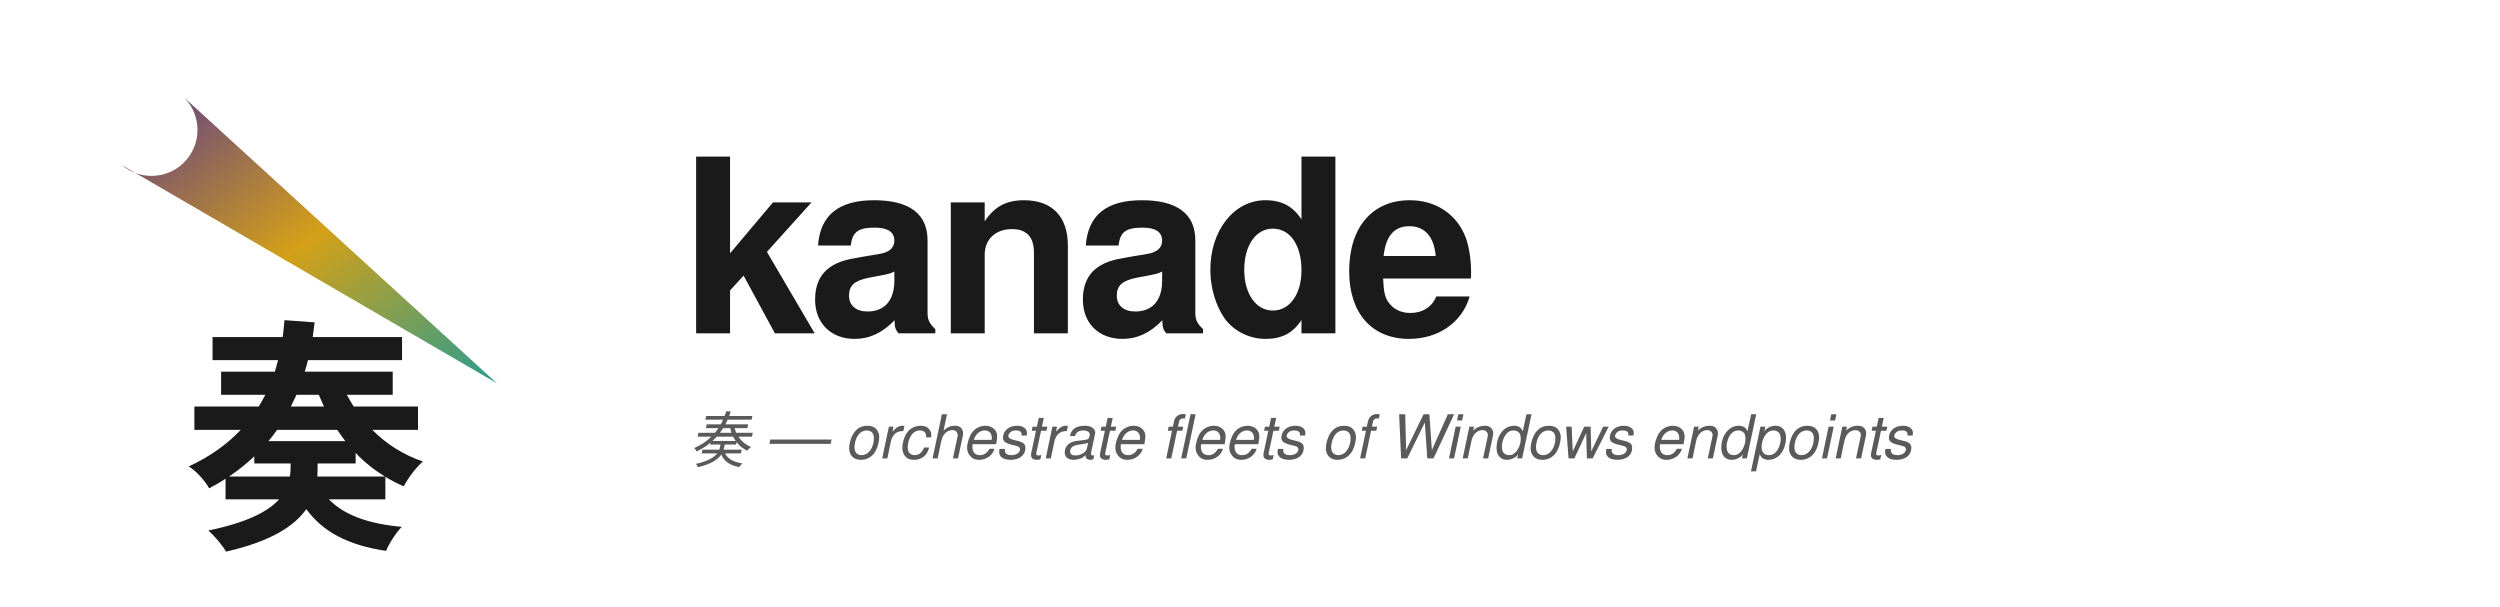
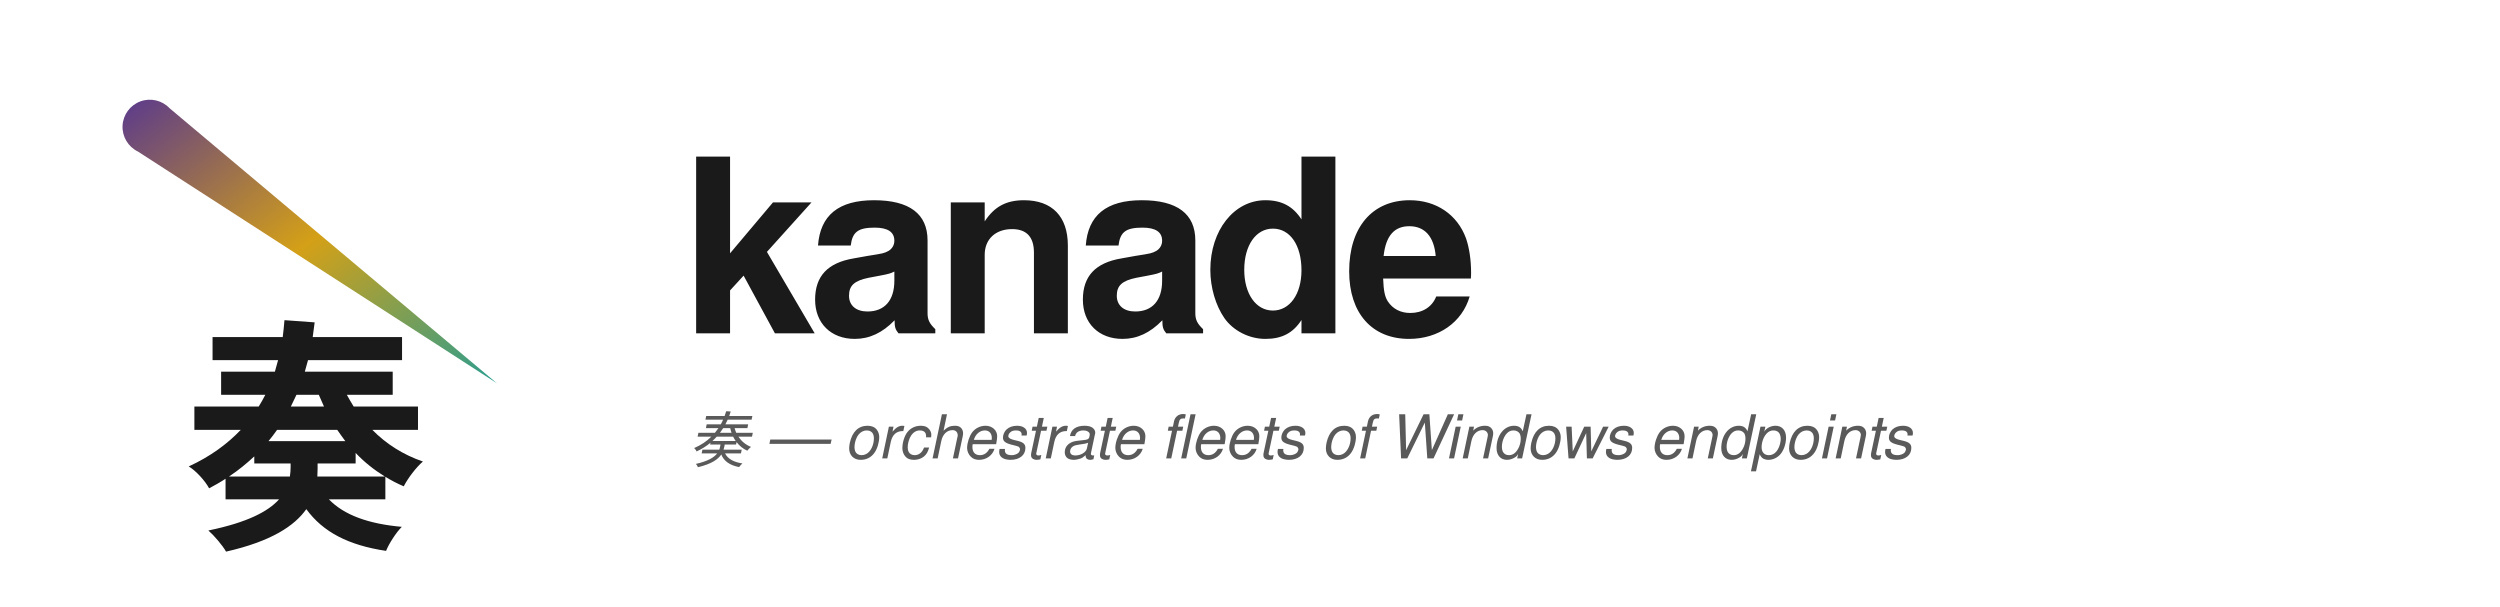
<svg xmlns="http://www.w3.org/2000/svg" viewBox="0 0 660 160" role="img" aria-label="kanade — orchestrate fleets of Windows endpoints">
  <defs>
    <linearGradient id="g-baton" x1="0" y1="0" x2="1" y2="1">
      <stop offset="0" stop-color="#5b3a8c" />
      <stop offset="0.5" stop-color="#d4a017" />
      <stop offset="1" stop-color="#2a9d8f" />
    </linearGradient>
  </defs>
  <g transform="translate(4, 4) scale(0.6)">
-     <path d="M 47 66 A 20 20 0 1 0 73 35 L 212 162 Z" fill="url(#g-baton)" />
+     <path d="M 54 60 A 12 12 0 1 1 68 41 L 212 162 Z" fill="url(#g-baton)" />
    <text x="128" y="226" font-family="'Noto Serif JP', 'Yu Mincho', 'Hiragino Mincho ProN', 'IPAexMincho', 'Source Han Serif JP', serif" font-size="108" font-weight="700" fill="#1a1a1a" text-anchor="middle">奏</text>
  </g>
  <text x="180" y="88" font-family="-apple-system, BlinkMacSystemFont, 'Segoe UI', Helvetica, Arial, sans-serif" font-weight="700" font-size="64" letter-spacing="-2" fill="#1a1a1a">kanade</text>
  <text x="182" y="122" font-family="-apple-system, BlinkMacSystemFont, 'Segoe UI', Helvetica, Arial, sans-serif" font-style="italic" font-size="16" fill="#5a5a5a">奏 — orchestrate fleets of Windows endpoints</text>
</svg>
